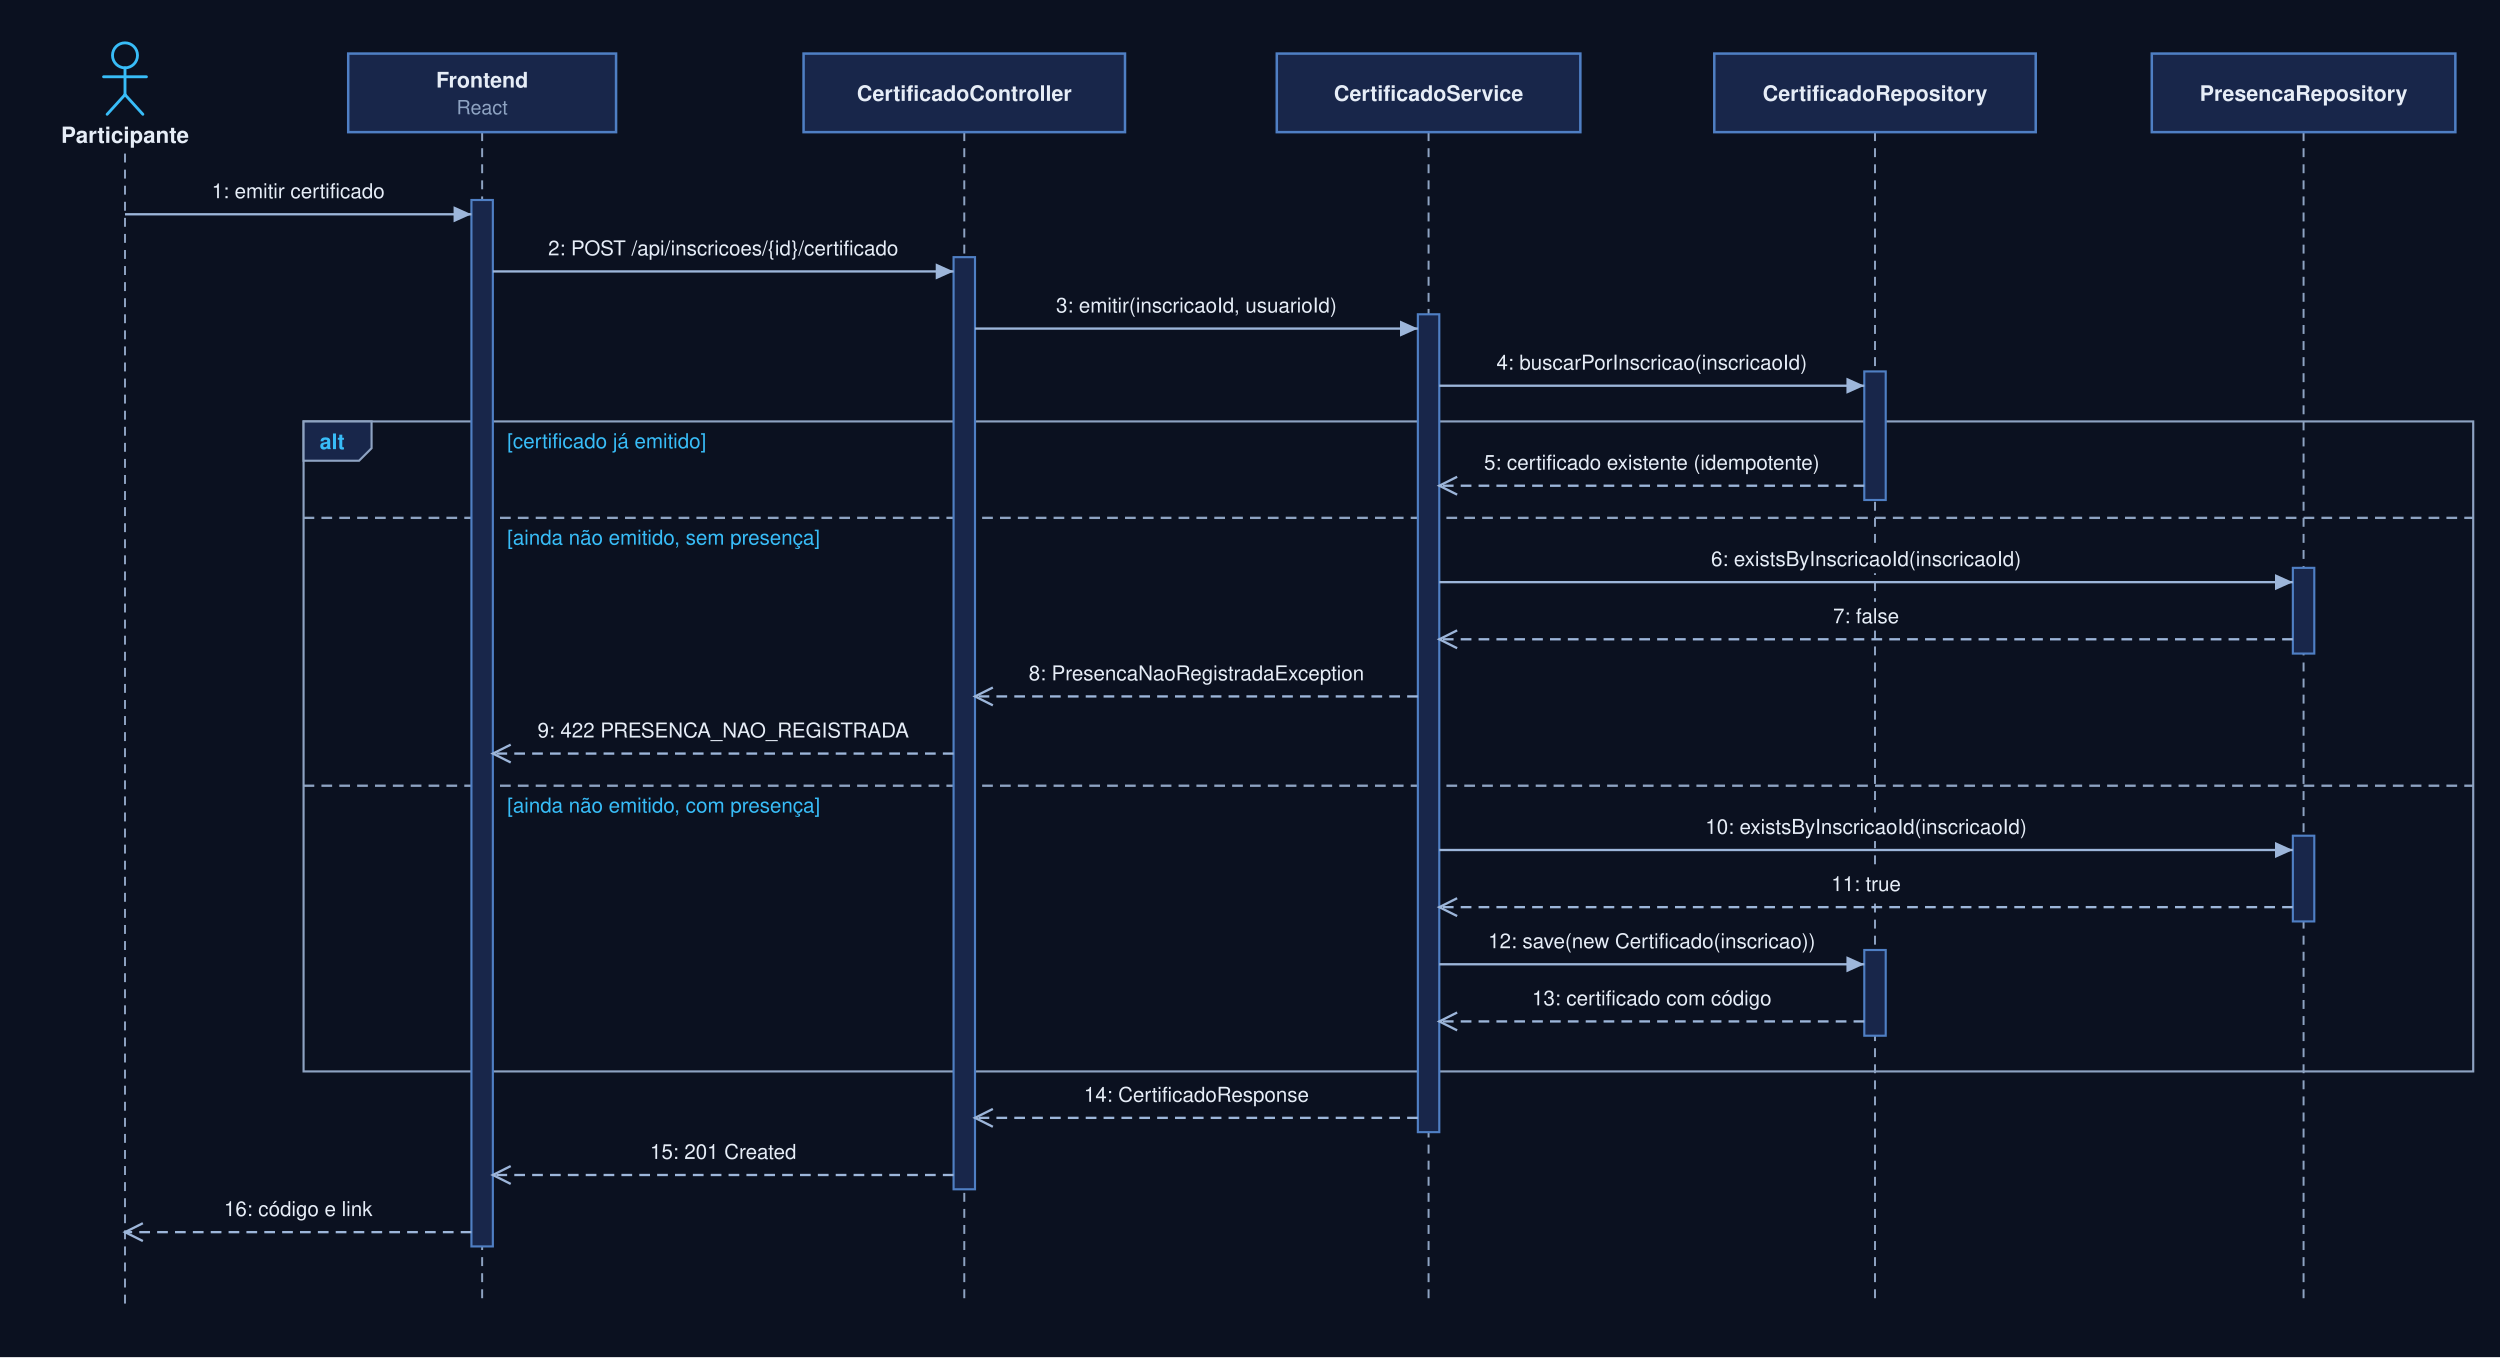
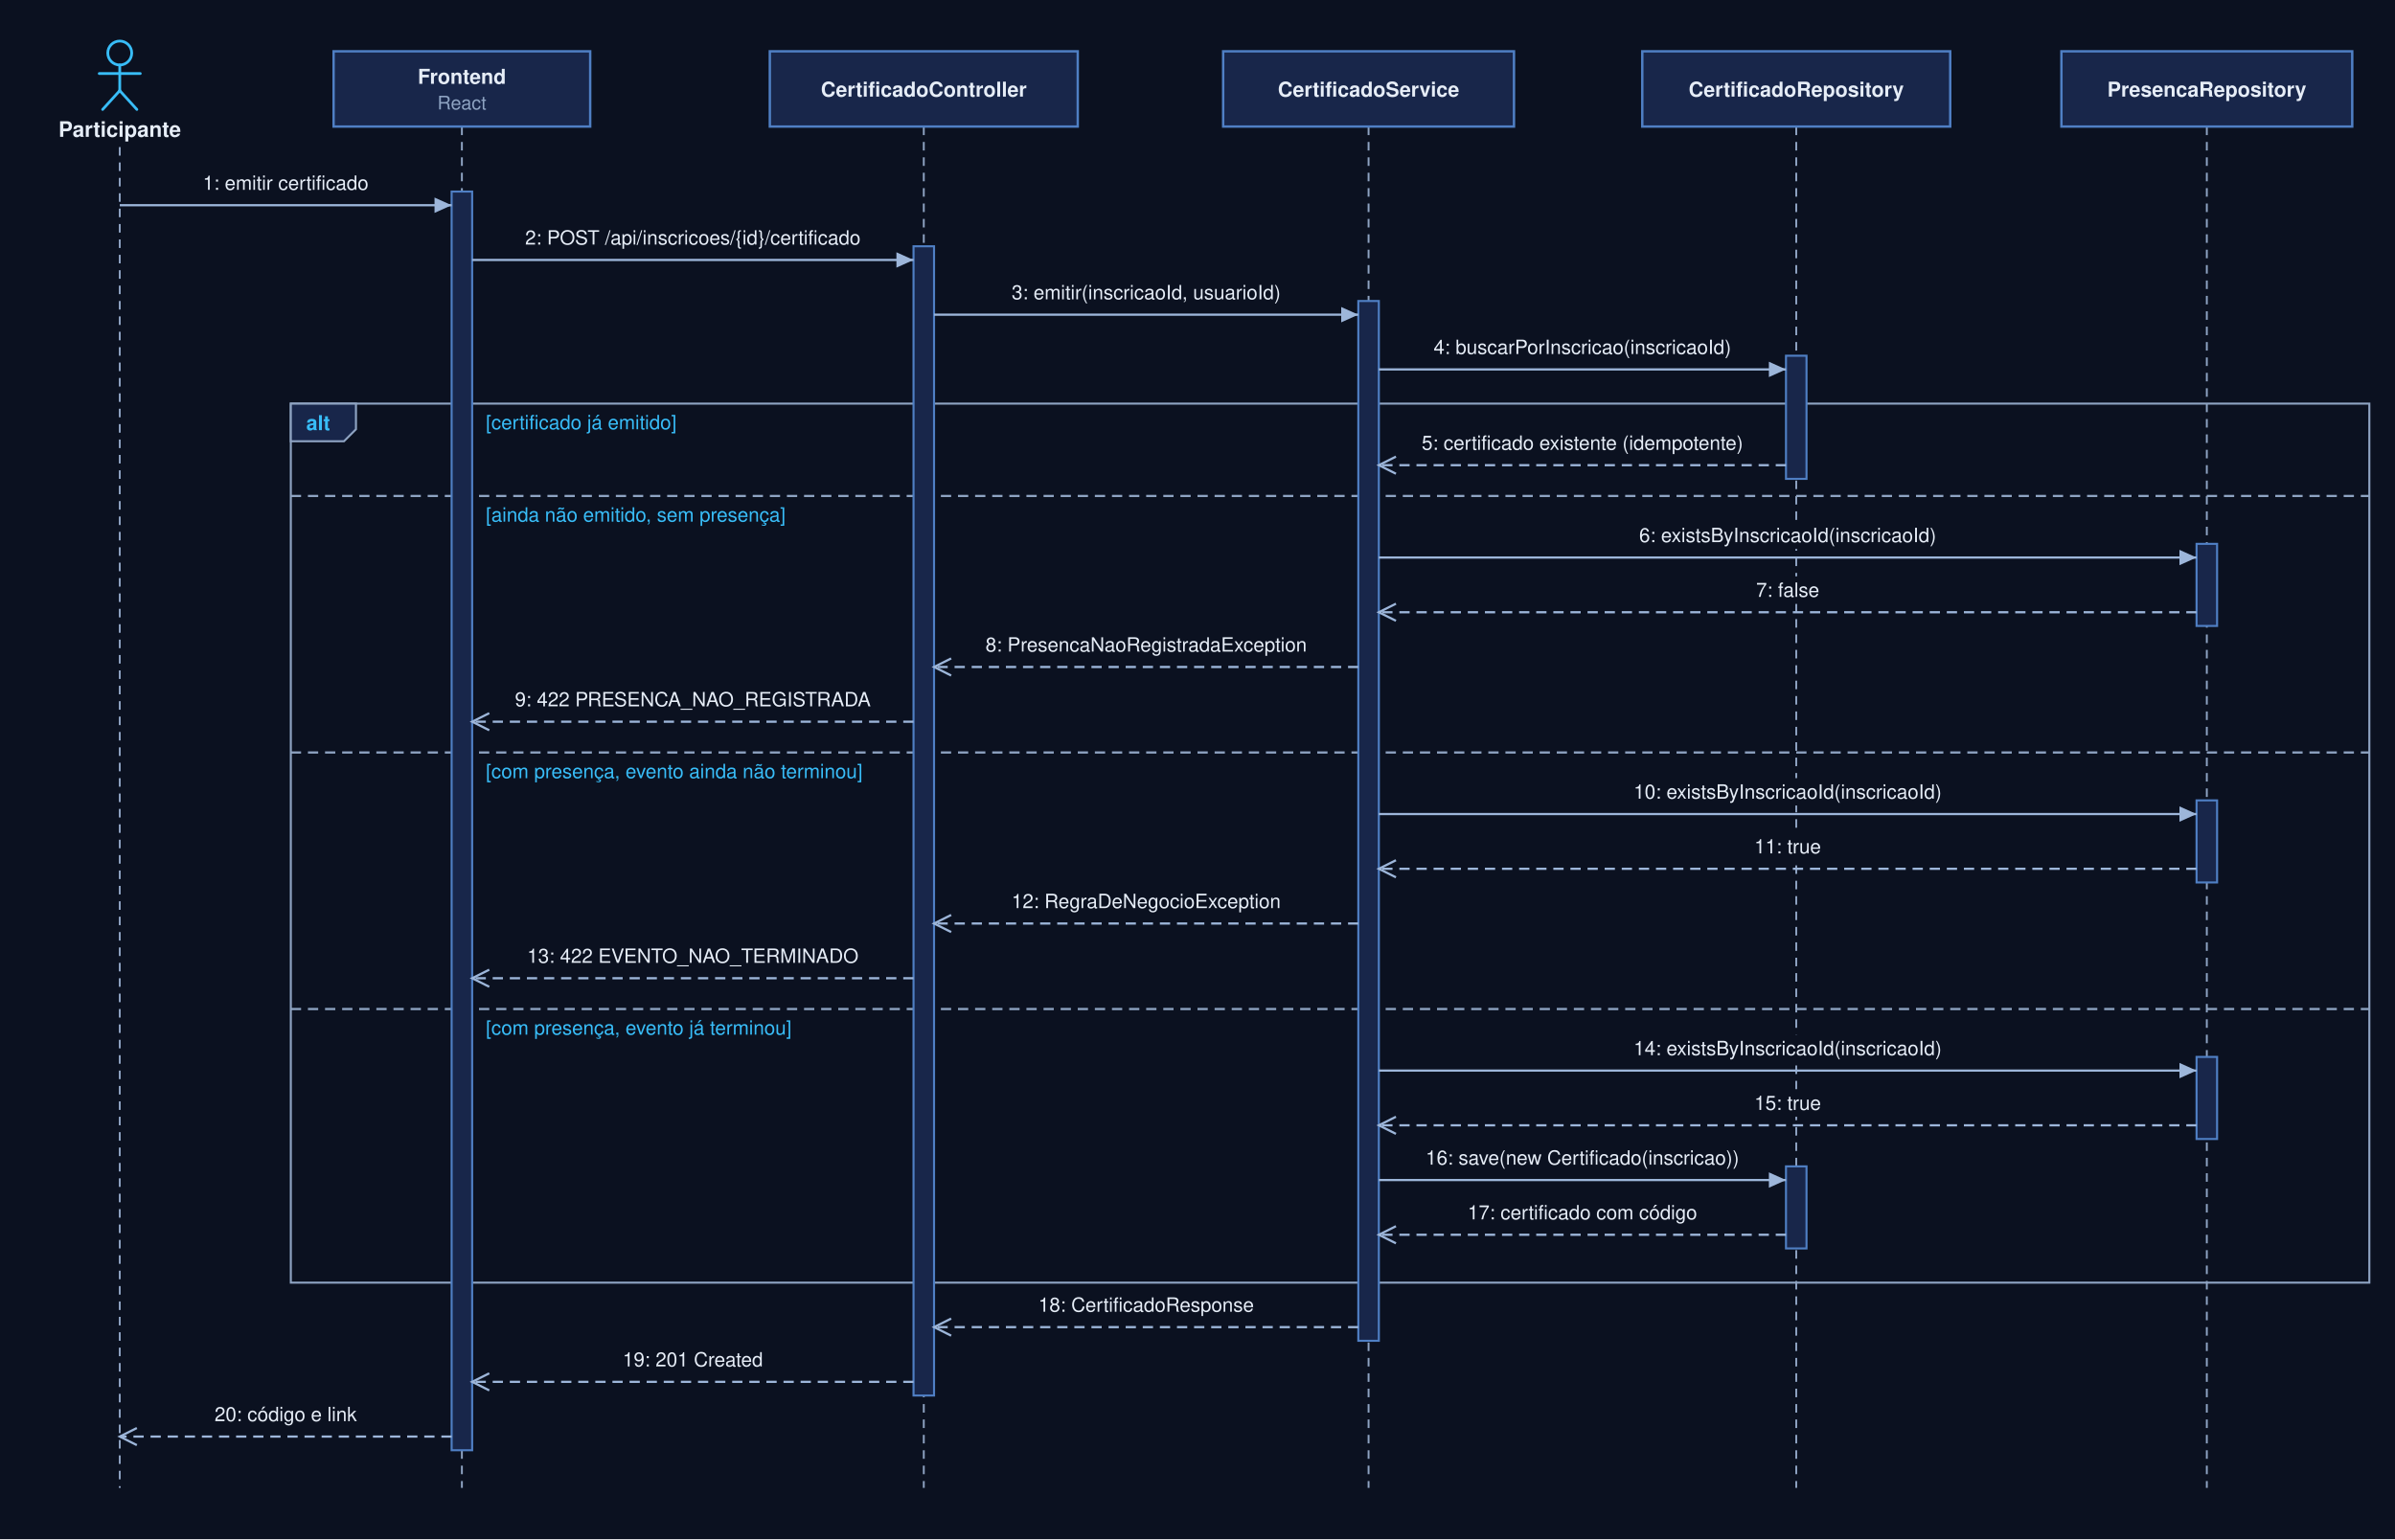
- <svg xmlns="http://www.w3.org/2000/svg" width="1400" height="760" viewBox="0 0 1400 760">
+ <svg xmlns="http://www.w3.org/2000/svg" width="1400" height="900" viewBox="0 0 1400 900">
  <rect width="100%" height="100%" fill="#0b1120" />
-   <line x1="70.0" y1="86" x2="70.0" y2="730" stroke="#8ea3c2" stroke-width="1.1" stroke-dasharray="5 4" />
+   <line x1="70.0" y1="86" x2="70.0" y2="870" stroke="#8ea3c2" stroke-width="1.1" stroke-dasharray="5 4" />
  <g stroke="#38bdf8" stroke-width="1.6" fill="none" stroke-linecap="round">
    <circle cx="70.0" cy="31" r="7" />
    <line x1="70.0" y1="38" x2="70.0" y2="53" />
    <line x1="58.0" y1="43" x2="82.0" y2="43" />
    <line x1="70.0" y1="53" x2="60.0" y2="64" />
    <line x1="70.0" y1="53" x2="80.0" y2="64" />
  </g>
  <text x="70.0" y="80.0" font-family="Helvetica, Arial, 'Liberation Sans', sans-serif" font-size="12.5" font-weight="bold" fill="#e6edf7" text-anchor="middle">Participante</text>
-   <line x1="270.0" y1="74" x2="270.0" y2="730" stroke="#8ea3c2" stroke-width="1.1" stroke-dasharray="5 4" />
+   <line x1="270.0" y1="74" x2="270.0" y2="870" stroke="#8ea3c2" stroke-width="1.1" stroke-dasharray="5 4" />
  <rect x="195.0" y="30.0" width="150.0" height="44.0" rx="0" fill="#18264a" stroke="#4f7fc4" stroke-width="1.4" />
  <text x="270.0" y="49.0" font-family="Helvetica, Arial, 'Liberation Sans', sans-serif" font-size="12" font-weight="bold" fill="#e6edf7" text-anchor="middle">Frontend</text>
  <text x="270.0" y="64.0" font-family="Helvetica, Arial, 'Liberation Sans', sans-serif" font-size="11" font-weight="normal" fill="#8ea3c2" text-anchor="middle">React</text>
-   <line x1="540.0" y1="74" x2="540.0" y2="730" stroke="#8ea3c2" stroke-width="1.1" stroke-dasharray="5 4" />
+   <line x1="540.0" y1="74" x2="540.0" y2="870" stroke="#8ea3c2" stroke-width="1.1" stroke-dasharray="5 4" />
  <rect x="450.0" y="30.0" width="180.0" height="44.0" rx="0" fill="#18264a" stroke="#4f7fc4" stroke-width="1.4" />
  <text x="540.0" y="56.5" font-family="Helvetica, Arial, 'Liberation Sans', sans-serif" font-size="12" font-weight="bold" fill="#e6edf7" text-anchor="middle">CertificadoController</text>
-   <line x1="800.0" y1="74" x2="800.0" y2="730" stroke="#8ea3c2" stroke-width="1.1" stroke-dasharray="5 4" />
+   <line x1="800.0" y1="74" x2="800.0" y2="870" stroke="#8ea3c2" stroke-width="1.1" stroke-dasharray="5 4" />
  <rect x="715.0" y="30.0" width="170.0" height="44.0" rx="0" fill="#18264a" stroke="#4f7fc4" stroke-width="1.4" />
  <text x="800.0" y="56.5" font-family="Helvetica, Arial, 'Liberation Sans', sans-serif" font-size="12" font-weight="bold" fill="#e6edf7" text-anchor="middle">CertificadoService</text>
-   <line x1="1050.0" y1="74" x2="1050.0" y2="730" stroke="#8ea3c2" stroke-width="1.1" stroke-dasharray="5 4" />
+   <line x1="1050.0" y1="74" x2="1050.0" y2="870" stroke="#8ea3c2" stroke-width="1.1" stroke-dasharray="5 4" />
  <rect x="960.0" y="30.0" width="180.0" height="44.0" rx="0" fill="#18264a" stroke="#4f7fc4" stroke-width="1.4" />
  <text x="1050.0" y="56.5" font-family="Helvetica, Arial, 'Liberation Sans', sans-serif" font-size="12" font-weight="bold" fill="#e6edf7" text-anchor="middle">CertificadoRepository</text>
-   <line x1="1290.0" y1="74" x2="1290.0" y2="730" stroke="#8ea3c2" stroke-width="1.1" stroke-dasharray="5 4" />
+   <line x1="1290.0" y1="74" x2="1290.0" y2="870" stroke="#8ea3c2" stroke-width="1.1" stroke-dasharray="5 4" />
  <rect x="1205.0" y="30.0" width="170.0" height="44.0" rx="0" fill="#18264a" stroke="#4f7fc4" stroke-width="1.4" />
  <text x="1290.0" y="56.5" font-family="Helvetica, Arial, 'Liberation Sans', sans-serif" font-size="12" font-weight="bold" fill="#e6edf7" text-anchor="middle">PresencaRepository</text>
-   <rect x="170.0" y="236.0" width="1215.0" height="364.0" rx="0" fill="none" stroke="#8ea3c2" stroke-width="1.2" />
+   <rect x="170.0" y="236.0" width="1215.0" height="514.0" rx="0" fill="none" stroke="#8ea3c2" stroke-width="1.2" />
  <polygon points="170,236 208.08,236 208.08,251 201.08,258 170,258" fill="#18264a" stroke="#8ea3c2" stroke-width="1.2" />
  <text x="179.0" y="251.5" font-family="Helvetica, Arial, 'Liberation Sans', sans-serif" font-size="12" font-weight="bold" fill="#38bdf8" text-anchor="start">alt</text>
  <polyline points="170.0,290.0 1385.0,290.0" fill="none" stroke="#8ea3c2" stroke-width="1.3" stroke-dasharray="6 4" />
  <polyline points="170.0,440.0 1385.0,440.0" fill="none" stroke="#8ea3c2" stroke-width="1.3" stroke-dasharray="6 4" />
-   <rect x="264.0" y="112.0" width="12.0" height="586.0" rx="0" fill="#18264a" stroke="#4f7fc4" stroke-width="1.2" />
-   <rect x="534.0" y="144.0" width="12.0" height="522.0" rx="0" fill="#18264a" stroke="#4f7fc4" stroke-width="1.2" />
-   <rect x="794.0" y="176.0" width="12.0" height="458.0" rx="0" fill="#18264a" stroke="#4f7fc4" stroke-width="1.2" />
+   <polyline points="170.0,590.0 1385.0,590.0" fill="none" stroke="#8ea3c2" stroke-width="1.3" stroke-dasharray="6 4" />
+   <rect x="264.0" y="112.0" width="12.0" height="736.0" rx="0" fill="#18264a" stroke="#4f7fc4" stroke-width="1.2" />
+   <rect x="534.0" y="144.0" width="12.0" height="672.0" rx="0" fill="#18264a" stroke="#4f7fc4" stroke-width="1.2" />
+   <rect x="794.0" y="176.0" width="12.0" height="608.0" rx="0" fill="#18264a" stroke="#4f7fc4" stroke-width="1.2" />
  <rect x="1044.0" y="208.0" width="12.0" height="72.0" rx="0" fill="#18264a" stroke="#4f7fc4" stroke-width="1.2" />
-   <rect x="1044.0" y="532.0" width="12.0" height="48.0" rx="0" fill="#18264a" stroke="#4f7fc4" stroke-width="1.2" />
+   <rect x="1044.0" y="682.0" width="12.0" height="48.0" rx="0" fill="#18264a" stroke="#4f7fc4" stroke-width="1.2" />
  <rect x="1284.0" y="318.0" width="12.0" height="48.0" rx="0" fill="#18264a" stroke="#4f7fc4" stroke-width="1.2" />
  <rect x="1284.0" y="468.0" width="12.0" height="48.0" rx="0" fill="#18264a" stroke="#4f7fc4" stroke-width="1.2" />
+   <rect x="1284.0" y="618.0" width="12.0" height="48.0" rx="0" fill="#18264a" stroke="#4f7fc4" stroke-width="1.2" />
  <polyline points="70.0,120.0 264.0,120.0" fill="none" stroke="#9db6da" stroke-width="1.3" />
  <polygon points="264,120 254.0,124.5 254.0,115.5" fill="#9db6da" />
  <polyline points="276.0,152.0 534.0,152.0" fill="none" stroke="#9db6da" stroke-width="1.3" />
  <polygon points="534,152 524.0,156.5 524.0,147.5" fill="#9db6da" />
  <polyline points="546.0,184.0 794.0,184.0" fill="none" stroke="#9db6da" stroke-width="1.3" />
  <polygon points="794,184 784.0,188.5 784.0,179.5" fill="#9db6da" />
  <polyline points="806.0,216.0 1044.0,216.0" fill="none" stroke="#9db6da" stroke-width="1.3" />
  <polygon points="1044,216 1034.0,220.5 1034.0,211.5" fill="#9db6da" />
  <rect x="280.0" y="238.0" width="132.2" height="17" fill="#0b1120" />
  <text x="284.0" y="251.0" font-family="Helvetica, Arial, 'Liberation Sans', sans-serif" font-size="11.5" font-weight="normal" fill="#38bdf8" text-anchor="start">[certificado já emitido]</text>
  <rect x="280.0" y="292.0" width="188.0" height="17" fill="#0b1120" />
  <text x="284.0" y="305.0" font-family="Helvetica, Arial, 'Liberation Sans', sans-serif" font-size="11.5" font-weight="normal" fill="#38bdf8" text-anchor="start">[ainda não emitido, sem presença]</text>
-   <rect x="280.0" y="442.0" width="188.0" height="17" fill="#0b1120" />
-   <text x="284.0" y="455.0" font-family="Helvetica, Arial, 'Liberation Sans', sans-serif" font-size="11.5" font-weight="normal" fill="#38bdf8" text-anchor="start">[ainda não emitido, com presença]</text>
+   <rect x="280.0" y="442.0" width="236.7" height="17" fill="#0b1120" />
+   <text x="284.0" y="455.0" font-family="Helvetica, Arial, 'Liberation Sans', sans-serif" font-size="11.5" font-weight="normal" fill="#38bdf8" text-anchor="start">[com presença, evento ainda não terminou]</text>
+   <rect x="280.0" y="592.0" width="196.9" height="17" fill="#0b1120" />
+   <text x="284.0" y="605.0" font-family="Helvetica, Arial, 'Liberation Sans', sans-serif" font-size="11.5" font-weight="normal" fill="#38bdf8" text-anchor="start">[com presença, evento já terminou]</text>
  <polyline points="1044.0,272.0 806.0,272.0" fill="none" stroke="#9db6da" stroke-width="1.3" stroke-dasharray="6 4" />
  <polyline points="816.0,267.0 806,272 816.0,277.0" fill="none" stroke="#9db6da" stroke-width="1.3" />
  <polyline points="806.0,326.0 1284.0,326.0" fill="none" stroke="#9db6da" stroke-width="1.3" />
  <polygon points="1284,326 1274.0,330.5 1274.0,321.5" fill="#9db6da" />
  <polyline points="1284.0,358.0 806.0,358.0" fill="none" stroke="#9db6da" stroke-width="1.3" stroke-dasharray="6 4" />
  <polyline points="816.0,353.0 806,358 816.0,363.0" fill="none" stroke="#9db6da" stroke-width="1.3" />
  <polyline points="794.0,390.0 546.0,390.0" fill="none" stroke="#9db6da" stroke-width="1.3" stroke-dasharray="6 4" />
  <polyline points="556.0,385.0 546,390 556.0,395.0" fill="none" stroke="#9db6da" stroke-width="1.3" />
  <polyline points="534.0,422.0 276.0,422.0" fill="none" stroke="#9db6da" stroke-width="1.3" stroke-dasharray="6 4" />
  <polyline points="286.0,417.0 276,422 286.0,427.0" fill="none" stroke="#9db6da" stroke-width="1.3" />
  <polyline points="806.0,476.0 1284.0,476.0" fill="none" stroke="#9db6da" stroke-width="1.3" />
  <polygon points="1284,476 1274.0,480.5 1274.0,471.5" fill="#9db6da" />
  <polyline points="1284.0,508.0 806.0,508.0" fill="none" stroke="#9db6da" stroke-width="1.3" stroke-dasharray="6 4" />
  <polyline points="816.0,503.0 806,508 816.0,513.0" fill="none" stroke="#9db6da" stroke-width="1.3" />
-   <polyline points="806.0,540.0 1044.0,540.0" fill="none" stroke="#9db6da" stroke-width="1.3" />
-   <polygon points="1044,540 1034.0,544.5 1034.0,535.5" fill="#9db6da" />
-   <polyline points="1044.0,572.0 806.0,572.0" fill="none" stroke="#9db6da" stroke-width="1.3" stroke-dasharray="6 4" />
-   <polyline points="816.0,567.0 806,572 816.0,577.0" fill="none" stroke="#9db6da" stroke-width="1.3" />
-   <polyline points="794.0,626.0 546.0,626.0" fill="none" stroke="#9db6da" stroke-width="1.3" stroke-dasharray="6 4" />
-   <polyline points="556.0,621.0 546,626 556.0,631.0" fill="none" stroke="#9db6da" stroke-width="1.3" />
-   <polyline points="534.0,658.0 276.0,658.0" fill="none" stroke="#9db6da" stroke-width="1.3" stroke-dasharray="6 4" />
-   <polyline points="286.0,653.0 276,658 286.0,663.0" fill="none" stroke="#9db6da" stroke-width="1.3" />
-   <polyline points="264.0,690.0 70.0,690.0" fill="none" stroke="#9db6da" stroke-width="1.3" stroke-dasharray="6 4" />
-   <polyline points="80.0,685.0 70,690 80.0,695.0" fill="none" stroke="#9db6da" stroke-width="1.3" />
+   <polyline points="794.0,540.0 546.0,540.0" fill="none" stroke="#9db6da" stroke-width="1.3" stroke-dasharray="6 4" />
+   <polyline points="556.0,535.0 546,540 556.0,545.0" fill="none" stroke="#9db6da" stroke-width="1.3" />
+   <polyline points="534.0,572.0 276.0,572.0" fill="none" stroke="#9db6da" stroke-width="1.3" stroke-dasharray="6 4" />
+   <polyline points="286.0,567.0 276,572 286.0,577.0" fill="none" stroke="#9db6da" stroke-width="1.3" />
+   <polyline points="806.0,626.0 1284.0,626.0" fill="none" stroke="#9db6da" stroke-width="1.3" />
+   <polygon points="1284,626 1274.0,630.5 1274.0,621.5" fill="#9db6da" />
+   <polyline points="1284.0,658.0 806.0,658.0" fill="none" stroke="#9db6da" stroke-width="1.3" stroke-dasharray="6 4" />
+   <polyline points="816.0,653.0 806,658 816.0,663.0" fill="none" stroke="#9db6da" stroke-width="1.3" />
+   <polyline points="806.0,690.0 1044.0,690.0" fill="none" stroke="#9db6da" stroke-width="1.3" />
+   <polygon points="1044,690 1034.0,694.5 1034.0,685.5" fill="#9db6da" />
+   <polyline points="1044.0,722.0 806.0,722.0" fill="none" stroke="#9db6da" stroke-width="1.3" stroke-dasharray="6 4" />
+   <polyline points="816.0,717.0 806,722 816.0,727.0" fill="none" stroke="#9db6da" stroke-width="1.3" />
+   <polyline points="794.0,776.0 546.0,776.0" fill="none" stroke="#9db6da" stroke-width="1.3" stroke-dasharray="6 4" />
+   <polyline points="556.0,771.0 546,776 556.0,781.0" fill="none" stroke="#9db6da" stroke-width="1.3" />
+   <polyline points="534.0,808.0 276.0,808.0" fill="none" stroke="#9db6da" stroke-width="1.3" stroke-dasharray="6 4" />
+   <polyline points="286.0,803.0 276,808 286.0,813.0" fill="none" stroke="#9db6da" stroke-width="1.3" />
+   <polyline points="264.0,840.0 70.0,840.0" fill="none" stroke="#9db6da" stroke-width="1.3" stroke-dasharray="6 4" />
+   <polyline points="80.0,835.0 70,840 80.0,845.0" fill="none" stroke="#9db6da" stroke-width="1.3" />
  <rect x="107.0" y="99.0" width="120.0" height="16" fill="#0b1120" />
  <text x="167.0" y="111.0" font-family="Helvetica, Arial, 'Liberation Sans', sans-serif" font-size="11.5" font-weight="normal" fill="#e6edf7" text-anchor="middle">1: emitir certificado</text>
  <rect x="291.5" y="131.0" width="227.0" height="16" fill="#0b1120" />
  <text x="405.0" y="143.0" font-family="Helvetica, Arial, 'Liberation Sans', sans-serif" font-size="11.5" font-weight="normal" fill="#e6edf7" text-anchor="middle">2: POST /api/inscricoes/{id}/certificado</text>
  <rect x="577.6" y="163.0" width="184.9" height="16" fill="#0b1120" />
  <text x="670.0" y="175.0" font-family="Helvetica, Arial, 'Liberation Sans', sans-serif" font-size="11.5" font-weight="normal" fill="#e6edf7" text-anchor="middle">3: emitir(inscricaoId, usuarioId)</text>
  <rect x="824.9" y="195.0" width="200.3" height="16" fill="#0b1120" />
  <text x="925.0" y="207.0" font-family="Helvetica, Arial, 'Liberation Sans', sans-serif" font-size="11.5" font-weight="normal" fill="#e6edf7" text-anchor="middle">4: buscarPorInscricao(inscricaoId)</text>
  <rect x="817.5" y="251.0" width="215.0" height="16" fill="#0b1120" />
  <text x="925.0" y="263.0" font-family="Helvetica, Arial, 'Liberation Sans', sans-serif" font-size="11.5" font-weight="normal" fill="#e6edf7" text-anchor="middle">5: certificado existente (idempotente)</text>
  <rect x="942.4" y="305.0" width="205.1" height="16" fill="#0b1120" />
  <text x="1045.0" y="317.0" font-family="Helvetica, Arial, 'Liberation Sans', sans-serif" font-size="11.5" font-weight="normal" fill="#e6edf7" text-anchor="middle">6: existsByInscricaoId(inscricaoId)</text>
  <rect x="1020.8" y="337.0" width="48.5" height="16" fill="#0b1120" />
  <text x="1045.0" y="349.0" font-family="Helvetica, Arial, 'Liberation Sans', sans-serif" font-size="11.5" font-weight="normal" fill="#e6edf7" text-anchor="middle">7: false</text>
  <rect x="567.8" y="369.0" width="204.4" height="16" fill="#0b1120" />
  <text x="670.0" y="381.0" font-family="Helvetica, Arial, 'Liberation Sans', sans-serif" font-size="11.5" font-weight="normal" fill="#e6edf7" text-anchor="middle">8: PresencaNaoRegistradaException</text>
  <rect x="296.3" y="401.0" width="217.4" height="16" fill="#0b1120" />
  <text x="405.0" y="413.0" font-family="Helvetica, Arial, 'Liberation Sans', sans-serif" font-size="11.5" font-weight="normal" fill="#e6edf7" text-anchor="middle">9: 422 PRESENCA_NAO_REGISTRADA</text>
  <rect x="939.2" y="455.0" width="211.5" height="16" fill="#0b1120" />
  <text x="1045.0" y="467.0" font-family="Helvetica, Arial, 'Liberation Sans', sans-serif" font-size="11.5" font-weight="normal" fill="#e6edf7" text-anchor="middle">10: existsByInscricaoId(inscricaoId)</text>
  <rect x="1019.1" y="487.0" width="51.7" height="16" fill="#0b1120" />
  <text x="1045.0" y="499.0" font-family="Helvetica, Arial, 'Liberation Sans', sans-serif" font-size="11.5" font-weight="normal" fill="#e6edf7" text-anchor="middle">11: true</text>
-   <rect x="824.1" y="519.0" width="201.9" height="16" fill="#0b1120" />
-   <text x="925.0" y="531.0" font-family="Helvetica, Arial, 'Liberation Sans', sans-serif" font-size="11.5" font-weight="normal" fill="#e6edf7" text-anchor="middle">12: save(new Certificado(inscricao))</text>
-   <rect x="849.6" y="551.0" width="150.8" height="16" fill="#0b1120" />
-   <text x="925.0" y="563.0" font-family="Helvetica, Arial, 'Liberation Sans', sans-serif" font-size="11.5" font-weight="normal" fill="#e6edf7" text-anchor="middle">13: certificado com código</text>
-   <rect x="599.7" y="605.0" width="140.6" height="16" fill="#0b1120" />
-   <text x="670.0" y="617.0" font-family="Helvetica, Arial, 'Liberation Sans', sans-serif" font-size="11.5" font-weight="normal" fill="#e6edf7" text-anchor="middle">14: CertificadoResponse</text>
-   <rect x="357.9" y="637.0" width="94.1" height="16" fill="#0b1120" />
-   <text x="405.0" y="649.0" font-family="Helvetica, Arial, 'Liberation Sans', sans-serif" font-size="11.5" font-weight="normal" fill="#e6edf7" text-anchor="middle">15: 201 Created</text>
-   <rect x="120.9" y="669.0" width="92.2" height="16" fill="#0b1120" />
-   <text x="167.0" y="681.0" font-family="Helvetica, Arial, 'Liberation Sans', sans-serif" font-size="11.5" font-weight="normal" fill="#e6edf7" text-anchor="middle">16: código e link</text>
+   <rect x="585.9" y="519.0" width="168.2" height="16" fill="#0b1120" />
+   <text x="670.0" y="531.0" font-family="Helvetica, Arial, 'Liberation Sans', sans-serif" font-size="11.5" font-weight="normal" fill="#e6edf7" text-anchor="middle">12: RegraDeNegocioException</text>
+   <rect x="303.5" y="551.0" width="202.9" height="16" fill="#0b1120" />
+   <text x="405.0" y="563.0" font-family="Helvetica, Arial, 'Liberation Sans', sans-serif" font-size="11.5" font-weight="normal" fill="#e6edf7" text-anchor="middle">13: 422 EVENTO_NAO_TERMINADO</text>
+   <rect x="939.2" y="605.0" width="211.5" height="16" fill="#0b1120" />
+   <text x="1045.0" y="617.0" font-family="Helvetica, Arial, 'Liberation Sans', sans-serif" font-size="11.5" font-weight="normal" fill="#e6edf7" text-anchor="middle">14: existsByInscricaoId(inscricaoId)</text>
+   <rect x="1019.1" y="637.0" width="51.7" height="16" fill="#0b1120" />
+   <text x="1045.0" y="649.0" font-family="Helvetica, Arial, 'Liberation Sans', sans-serif" font-size="11.5" font-weight="normal" fill="#e6edf7" text-anchor="middle">15: true</text>
+   <rect x="824.1" y="669.0" width="201.9" height="16" fill="#0b1120" />
+   <text x="925.0" y="681.0" font-family="Helvetica, Arial, 'Liberation Sans', sans-serif" font-size="11.5" font-weight="normal" fill="#e6edf7" text-anchor="middle">16: save(new Certificado(inscricao))</text>
+   <rect x="849.6" y="701.0" width="150.8" height="16" fill="#0b1120" />
+   <text x="925.0" y="713.0" font-family="Helvetica, Arial, 'Liberation Sans', sans-serif" font-size="11.5" font-weight="normal" fill="#e6edf7" text-anchor="middle">17: certificado com código</text>
+   <rect x="599.7" y="755.0" width="140.6" height="16" fill="#0b1120" />
+   <text x="670.0" y="767.0" font-family="Helvetica, Arial, 'Liberation Sans', sans-serif" font-size="11.5" font-weight="normal" fill="#e6edf7" text-anchor="middle">18: CertificadoResponse</text>
+   <rect x="357.9" y="787.0" width="94.1" height="16" fill="#0b1120" />
+   <text x="405.0" y="799.0" font-family="Helvetica, Arial, 'Liberation Sans', sans-serif" font-size="11.5" font-weight="normal" fill="#e6edf7" text-anchor="middle">19: 201 Created</text>
+   <rect x="120.9" y="819.0" width="92.2" height="16" fill="#0b1120" />
+   <text x="167.0" y="831.0" font-family="Helvetica, Arial, 'Liberation Sans', sans-serif" font-size="11.5" font-weight="normal" fill="#e6edf7" text-anchor="middle">20: código e link</text>
</svg>
